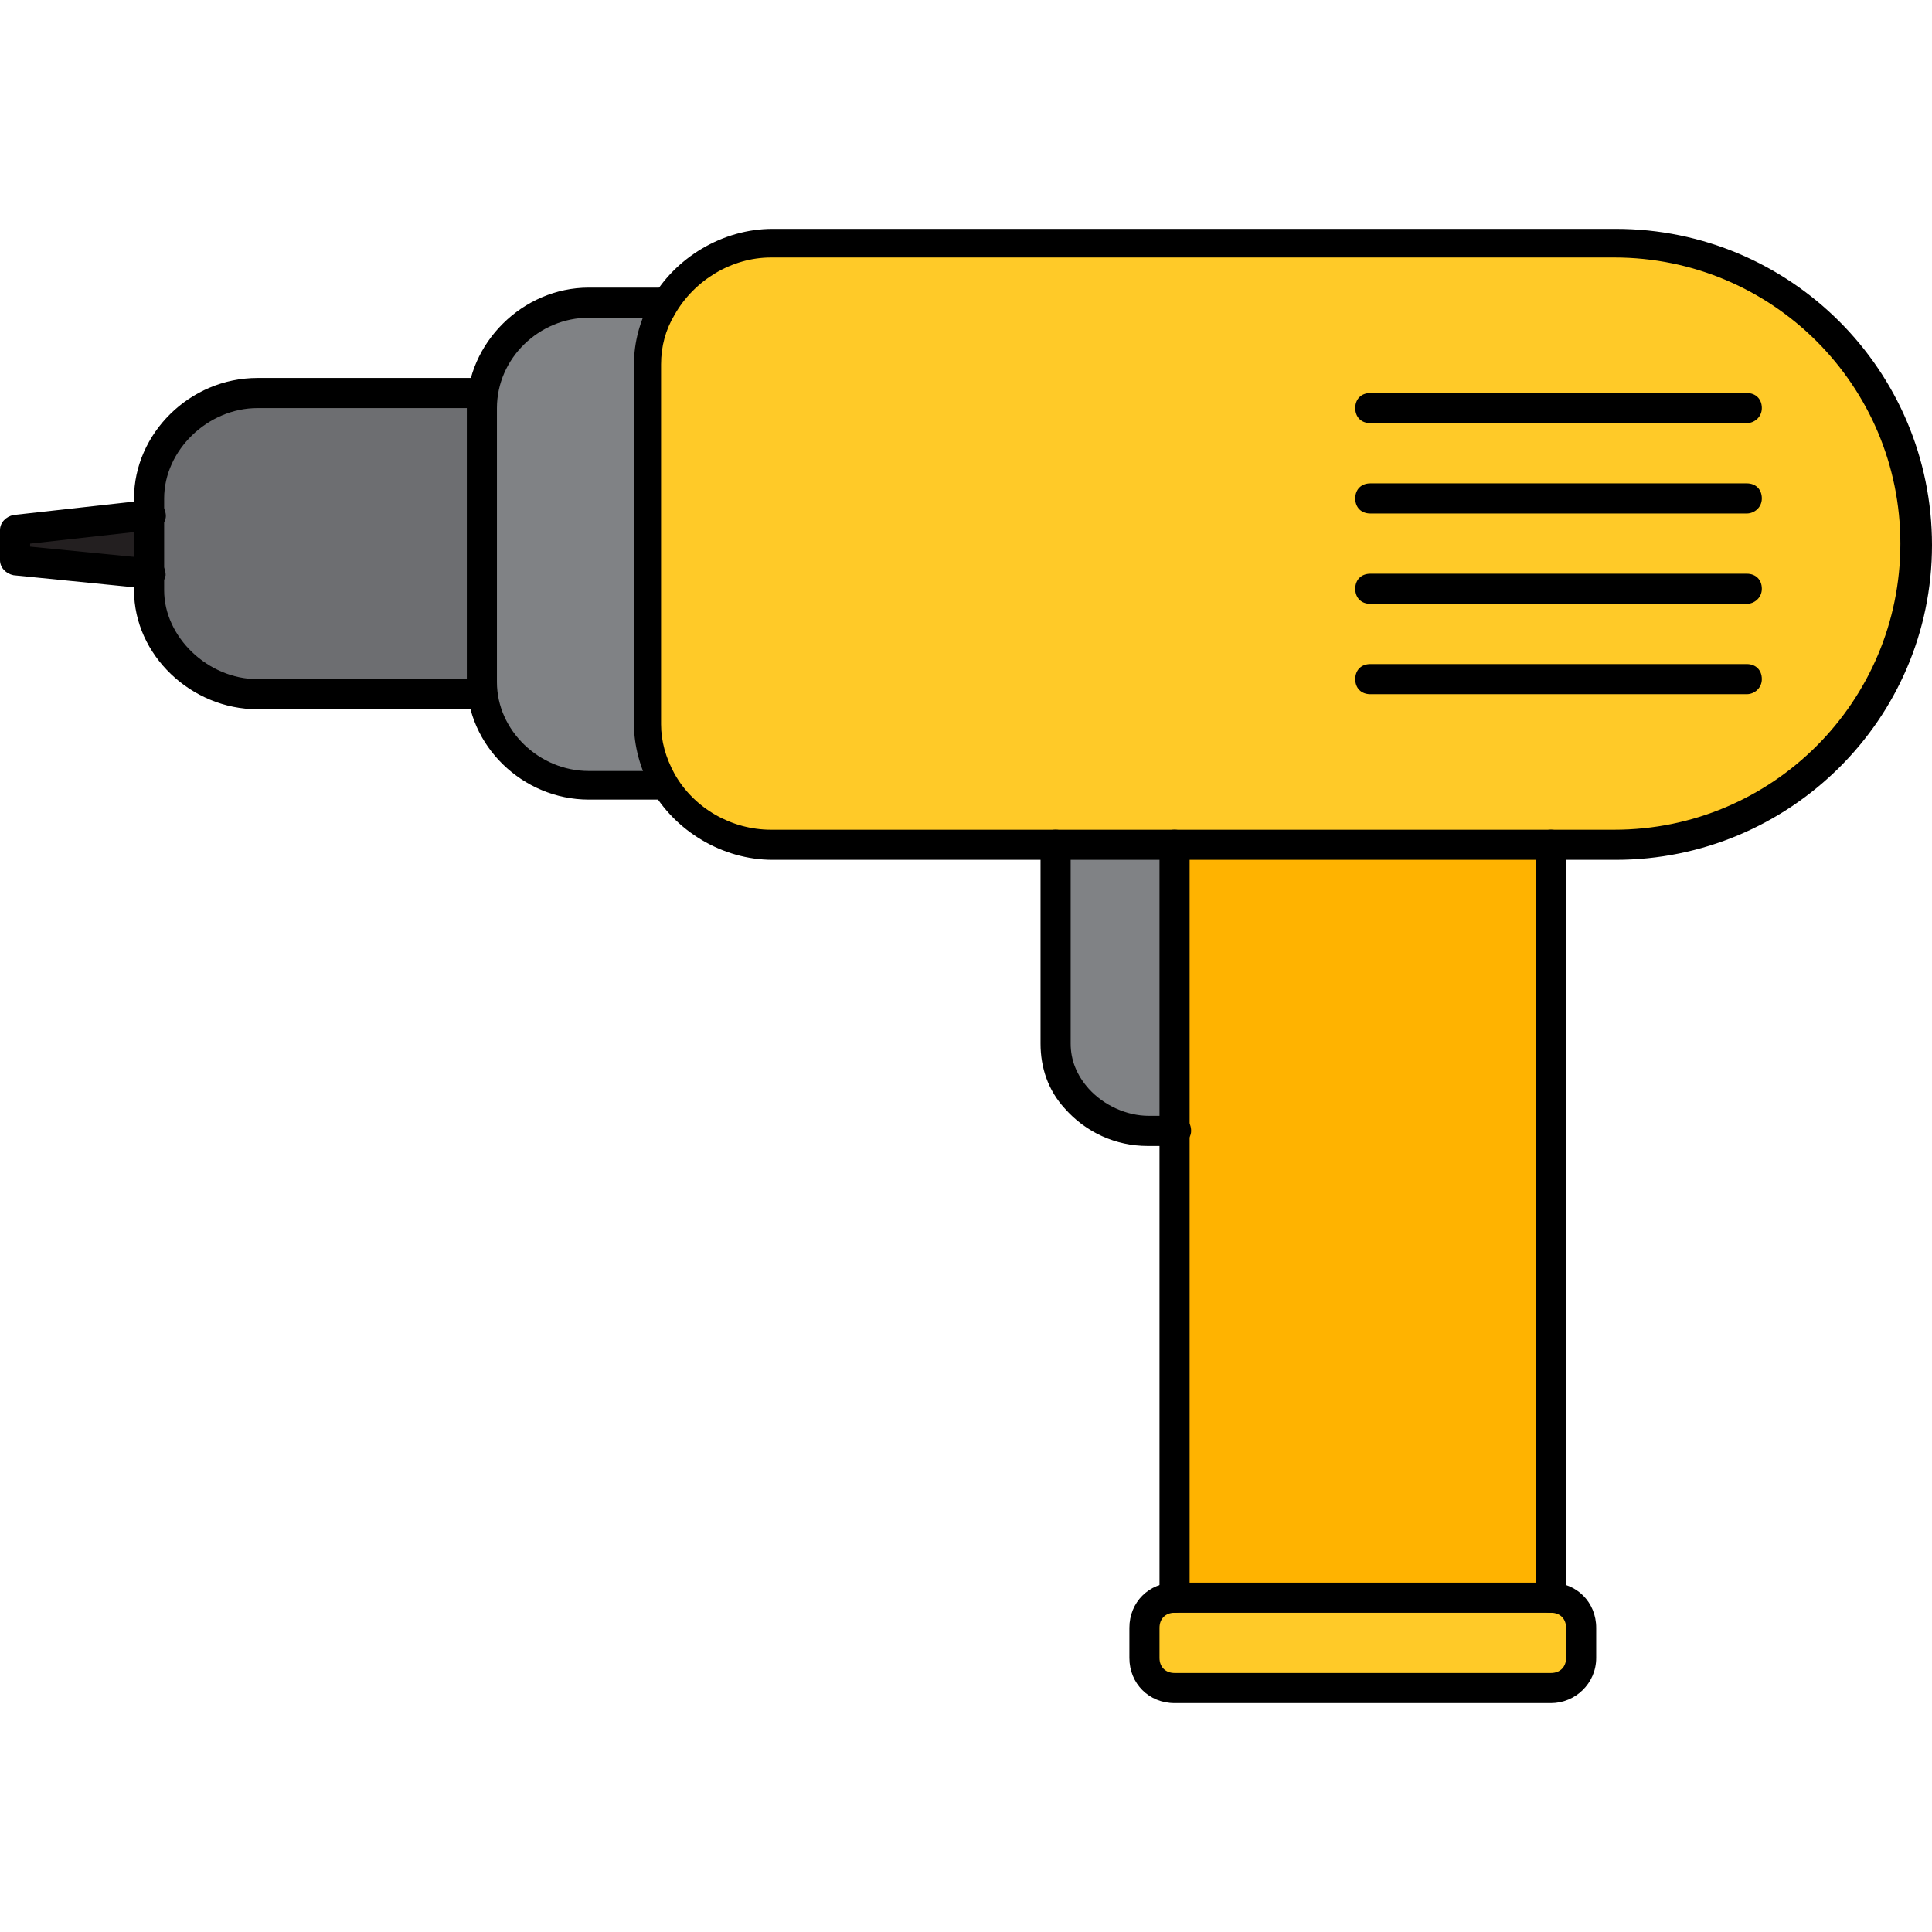
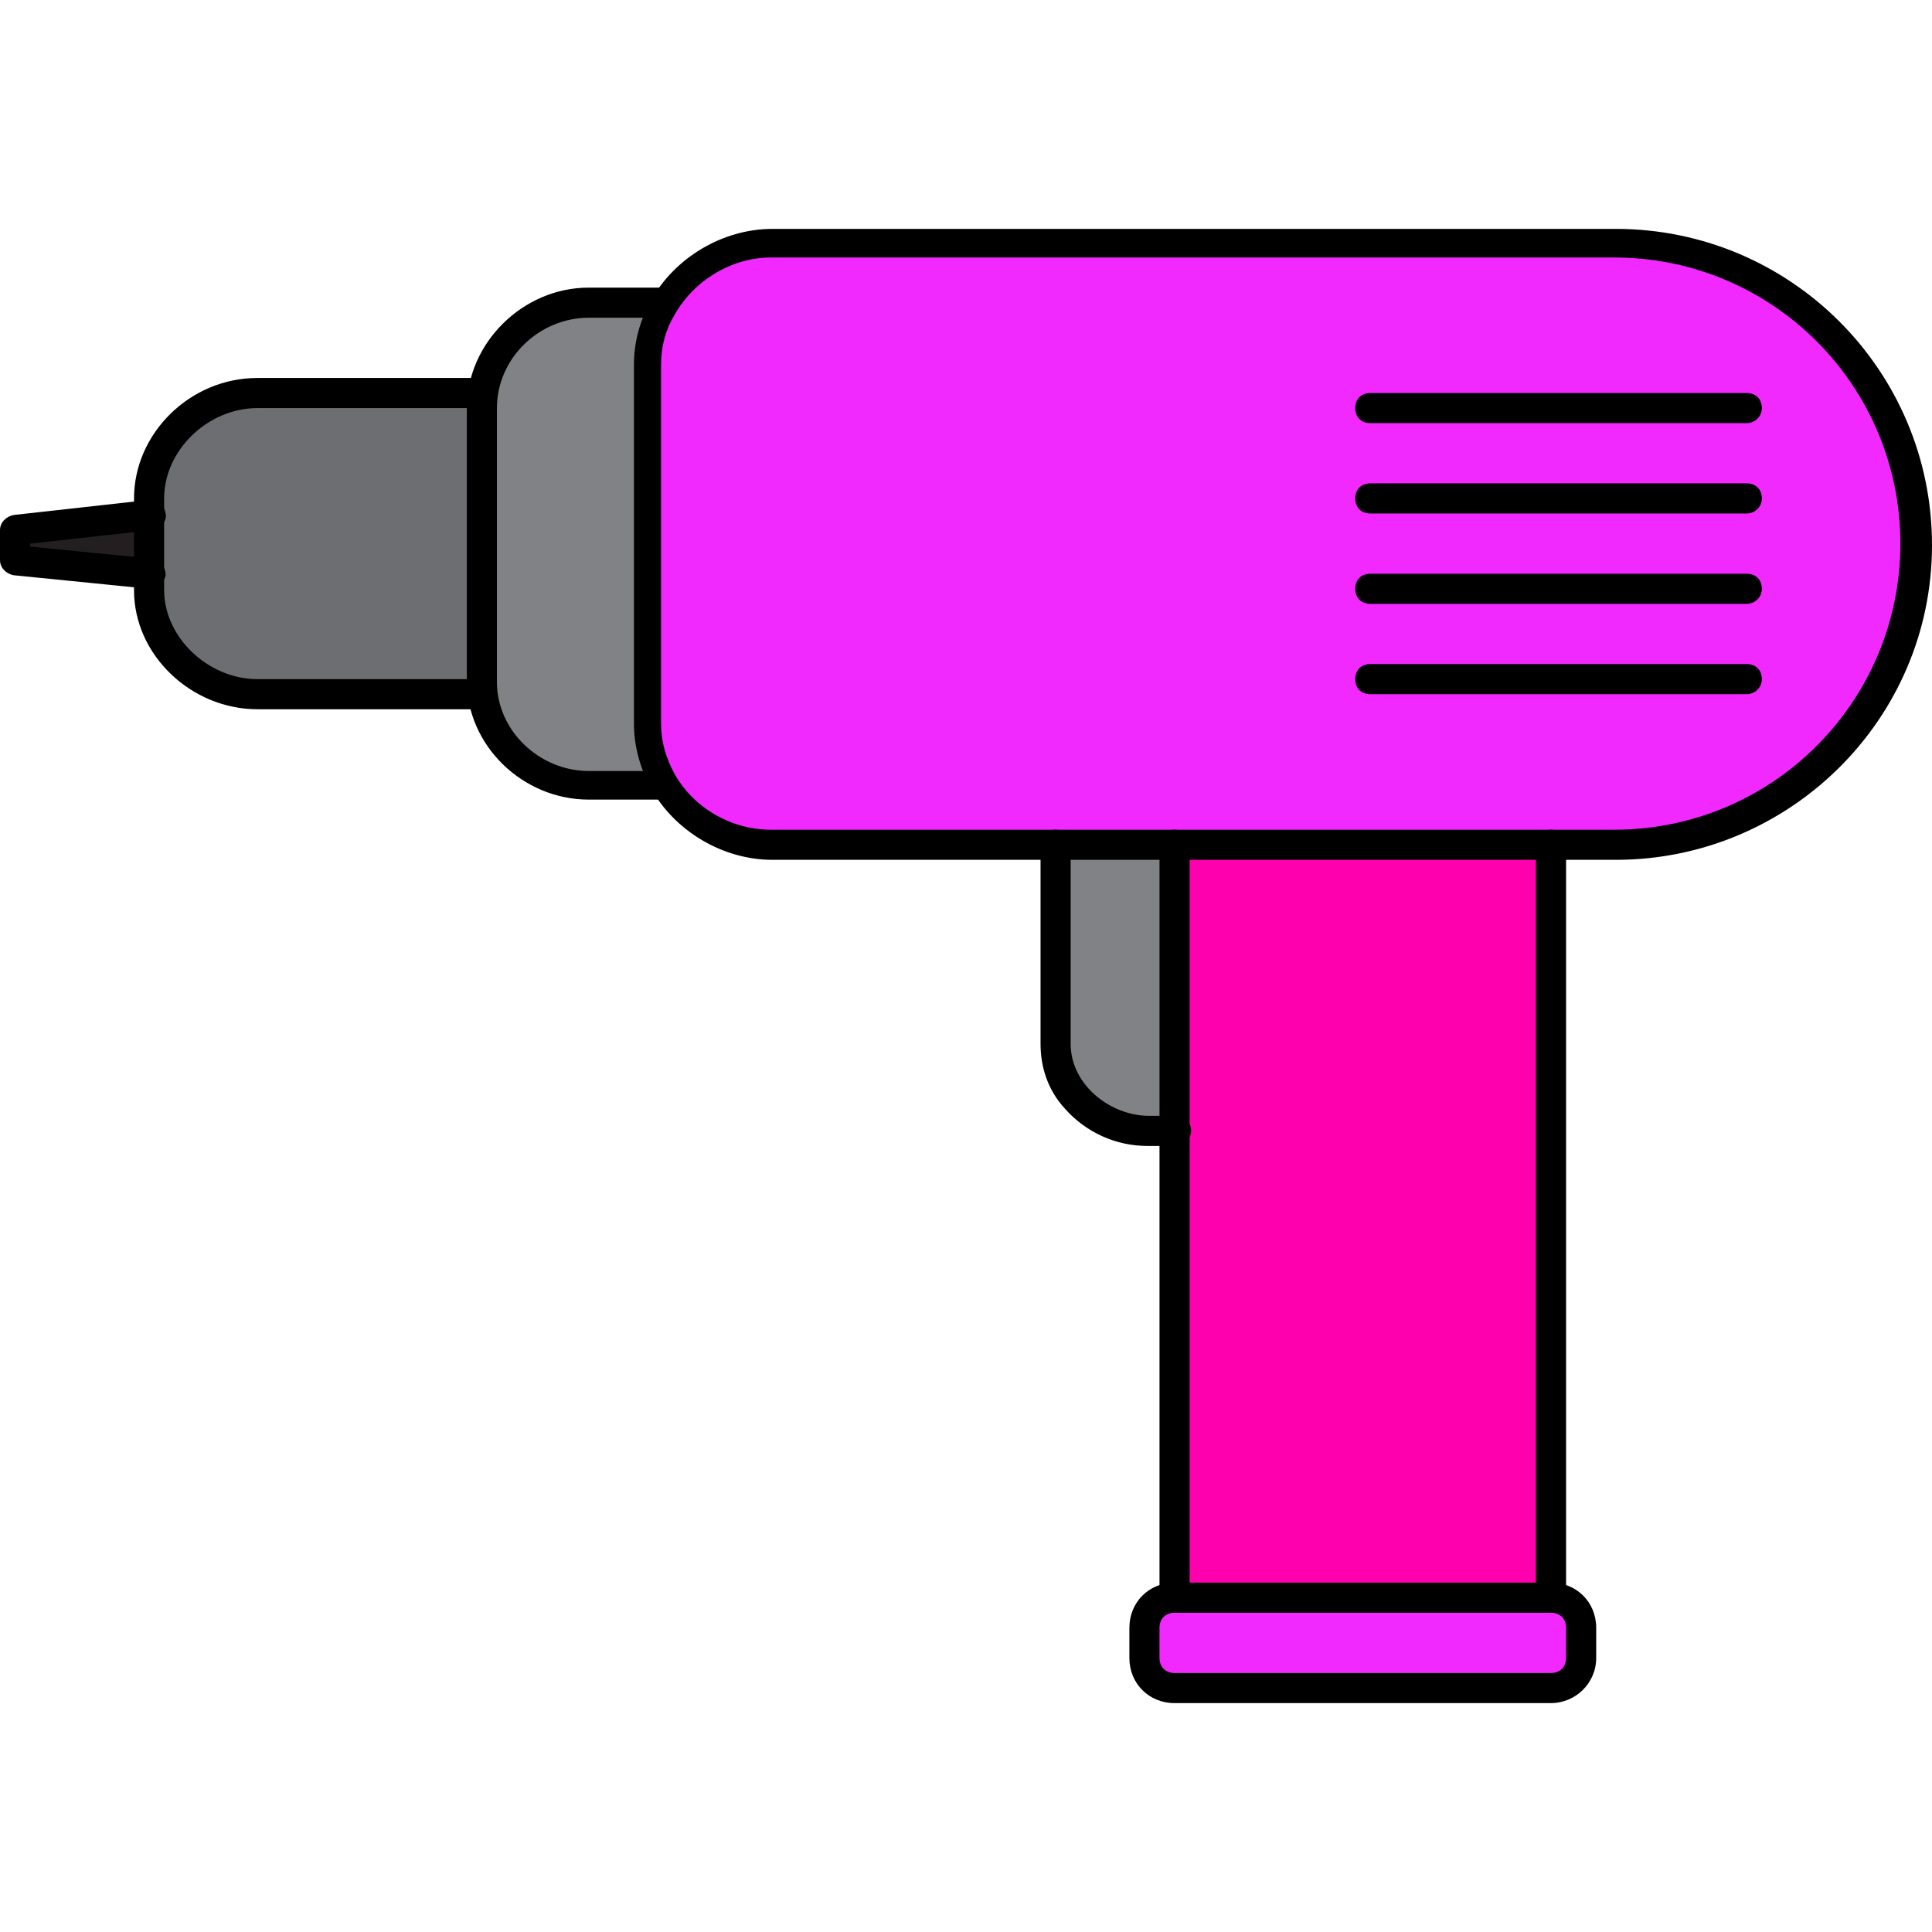
- <svg xmlns="http://www.w3.org/2000/svg" height="800px" width="800px" version="1.1" id="Layer_1" viewBox="0 0 513.2 513.2" xml:space="preserve">
-   <path style="fill:#FFCA28;" d="M412,424.4c4.4,0,8,3.6,8,8v8c0,4.4-3.6,8-8,8H312c-4.4,0-8-3.6-8-8v-8c0-4.4,3.6-8,8-8H412z" />
-   <polygon style="fill:#FFB300;" points="412,224.4 412,424.4 312,424.4 312,300.4 312,291.6 312,224.4 " />
-   <path style="fill:#808285;" d="M312,224.4h-32v52.8c0,5.6,2,10.4,5.6,14.4c4.8,5.2,11.6,8.8,19.2,8.8h7.2v-8.8l0,0V224.4z" />
-   <path style="fill:#FFCA28;" d="M429.2,64.4H204.8c-12.4,0-23.2,7.2-29.2,17.2c-2.4,4.4-4,9.6-4,15.2v95.6c0,5.6,1.6,10.4,4,15.2  c5.6,10,16.8,17.2,29.2,17.2h74.8h32h100h17.2c44,0,80-36,80-80S473.2,64.4,429.2,64.4z" />
-   <path style="fill:#808285;" d="M176,208.4h-19.6c-15.2,0-28.4-12.4-28.4-27.6v-72.4c0-15.2,13.2-28,28.4-28H176v1.2  c-2.4,4.4-4,9.6-4,15.2v95.6c0,5.6,1.6,10.4,4,15.2V208.4z" />
-   <path style="fill:#6D6E71;" d="M128,184.4H68.4c-15.2,0-28.8-12.4-28.8-27.6v-4.4h0.8l-0.4-16h-0.4v-4c0-15.2,13.6-28,28.8-28h59.2  v4v72.8v3.2H128z" />
-   <polygon style="fill:#231F20;" points="40,136.4 40,152.4 4,148.4 4,140.4 " />
-   <path d="M40,156.4h-0.4l-36-3.6c-2-0.4-3.6-2-3.6-4v-8c0-2,1.6-3.6,3.6-4l36-4c2-0.4,4,1.2,4.4,3.6c0.4,2-1.2,4-3.6,4.4L8,144.4v0.8  l32.4,3.2c2,0.4,3.6,2,3.6,4.4C43.6,154.8,42,156.4,40,156.4z" />
-   <path d="M128,188.4H68.4c-17.6,0-32.8-14.4-32.8-31.6v-24.4c0-17.2,14.8-32,32.8-32h59.2c2.4,0,4,1.6,4,4s-1.6,4-4,4H68.4  c-13.2,0-24.8,11.2-24.8,24v24.4c0,12.4,11.6,23.6,24.8,23.6h59.2c2.4,0,4,1.6,4,4S130,188.4,128,188.4z" />
-   <path d="M176,212.4h-19.6c-17.6,0-32.4-14.4-32.4-31.6v-72.4c0-17.2,14.8-32,32.4-32H176c2.4,0,4,1.6,4,4s-1.6,4-4,4h-19.6  c-13.2,0-24.4,10.8-24.4,24v72.8c0,12.8,11.2,23.6,24.4,23.6H176c2.4,0,4,1.6,4,4S178,212.4,176,212.4z" />
-   <path d="M429.2,228.4h-224c-13.2,0-26-7.6-32.4-19.2c-2.8-5.2-4.4-11.2-4.4-16.8V96.8c0-6,1.6-11.6,4.4-16.8  c6.4-11.6,19.2-19.2,32.4-19.2h224c46.4,0,84,37.6,84,84S475.2,228.4,429.2,228.4z M204.8,68.4c-10.4,0-20.4,6-25.6,15.2  c-2.4,4-3.6,8.4-3.6,13.2v95.6c0,4.4,1.2,8.8,3.6,13.2c5.2,9.2,15.2,14.8,25.6,14.8h224c42,0,76-34,76-76s-34-76-76-76H204.8z" />
-   <path d="M312,304.4h-7.2c-8.4,0-16.4-3.6-22-10c-4.4-4.8-6.4-10.8-6.4-17.2v-52.8c0-2.4,1.6-4,4-4s4,1.6,4,4v52.8  c0,4.4,1.6,8.4,4.8,12c4,4.4,10,7.2,16,7.2h7.2c2.4,0,4,1.6,4,4S314,304.4,312,304.4z" />
-   <path d="M464,160.4H364c-2.4,0-4-1.6-4-4s1.6-4,4-4h100c2.4,0,4,1.6,4,4S466,160.4,464,160.4z" />
-   <path d="M412,428.4c-2.4,0-4-1.6-4-4v-200c0-2.4,1.6-4,4-4s4,1.6,4,4v200C416,426.8,414,428.4,412,428.4z" />
-   <path d="M312,428.4c-2.4,0-4-1.6-4-4v-200c0-2.4,1.6-4,4-4s4,1.6,4,4v200C316,426.8,314,428.4,312,428.4z" />
-   <path d="M412,452.4H312c-6.8,0-12-5.2-12-12v-8c0-6.8,5.2-12,12-12h100c6.8,0,12,5.2,12,12v8C424,447.2,418.4,452.4,412,452.4z   M312,428.4c-2.4,0-4,1.6-4,4v8c0,2.4,1.6,4,4,4h100c2.4,0,4-1.6,4-4v-8c0-2.4-1.6-4-4-4H312z" />
-   <path d="M464,112.4H364c-2.4,0-4-1.6-4-4s1.6-4,4-4h100c2.4,0,4,1.6,4,4S466,112.4,464,112.4z" />
-   <path d="M464,136.4H364c-2.4,0-4-1.6-4-4s1.6-4,4-4h100c2.4,0,4,1.6,4,4S466,136.4,464,136.4z" />
-   <path d="M464,184.4H364c-2.4,0-4-1.6-4-4s1.6-4,4-4h100c2.4,0,4,1.6,4,4S466,184.4,464,184.4z" />
+ <svg xmlns="http://www.w3.org/2000/svg" height="800px" width="800px" version="1.1" id="Layer_1" viewBox="0 0 513.2 513.2" xml:space="preserve" fill="#000000">
+   <g id="SVGRepo_bgCarrier" stroke-width="0" />
+   <g id="SVGRepo_tracerCarrier" stroke-linecap="round" stroke-linejoin="round" />
+   <g id="SVGRepo_iconCarrier">
+     <path style="fill:#f129ff;" d="M412,424.4c4.4,0,8,3.6,8,8v8c0,4.4-3.6,8-8,8H312c-4.4,0-8-3.6-8-8v-8c0-4.4,3.6-8,8-8H412z" />
+     <polygon style="fill:#ff00ae;" points="412,224.4 412,424.4 312,424.4 312,300.4 312,291.6 312,224.4 " />
+     <path style="fill:#808285;" d="M312,224.4h-32v52.8c0,5.6,2,10.4,5.6,14.4c4.8,5.2,11.6,8.8,19.2,8.8h7.2v-8.8l0,0V224.4z" />
+     <path style="fill:#f129ff;" d="M429.2,64.4H204.8c-12.4,0-23.2,7.2-29.2,17.2c-2.4,4.4-4,9.6-4,15.2v95.6c0,5.6,1.6,10.4,4,15.2 c5.6,10,16.8,17.2,29.2,17.2h74.8h32h100h17.2c44,0,80-36,80-80S473.2,64.4,429.2,64.4z" />
+     <path style="fill:#808285;" d="M176,208.4h-19.6c-15.2,0-28.4-12.4-28.4-27.6v-72.4c0-15.2,13.2-28,28.4-28H176v1.2 c-2.4,4.4-4,9.6-4,15.2v95.6c0,5.6,1.6,10.4,4,15.2V208.4z" />
+     <path style="fill:#6D6E71;" d="M128,184.4H68.4c-15.2,0-28.8-12.4-28.8-27.6v-4.4h0.8l-0.4-16h-0.4v-4c0-15.2,13.6-28,28.8-28h59.2 v4v72.8v3.2H128z" />
+     <polygon style="fill:#231F20;" points="40,136.4 40,152.4 4,148.4 4,140.4 " />
+     <path d="M40,156.4h-0.4l-36-3.6c-2-0.4-3.6-2-3.6-4v-8c0-2,1.6-3.6,3.6-4l36-4c2-0.4,4,1.2,4.4,3.6c0.4,2-1.2,4-3.6,4.4L8,144.4v0.8 l32.4,3.2c2,0.4,3.6,2,3.6,4.4C43.6,154.8,42,156.4,40,156.4z" />
+     <path d="M128,188.4H68.4c-17.6,0-32.8-14.4-32.8-31.6v-24.4c0-17.2,14.8-32,32.8-32h59.2c2.4,0,4,1.6,4,4s-1.6,4-4,4H68.4 c-13.2,0-24.8,11.2-24.8,24v24.4c0,12.4,11.6,23.6,24.8,23.6h59.2c2.4,0,4,1.6,4,4S130,188.4,128,188.4z" />
+     <path d="M176,212.4h-19.6c-17.6,0-32.4-14.4-32.4-31.6v-72.4c0-17.2,14.8-32,32.4-32H176c2.4,0,4,1.6,4,4s-1.6,4-4,4h-19.6 c-13.2,0-24.4,10.8-24.4,24v72.8c0,12.8,11.2,23.6,24.4,23.6H176c2.4,0,4,1.6,4,4S178,212.4,176,212.4z" />
+     <path d="M429.2,228.4h-224c-13.2,0-26-7.6-32.4-19.2c-2.8-5.2-4.4-11.2-4.4-16.8V96.8c0-6,1.6-11.6,4.4-16.8 c6.4-11.6,19.2-19.2,32.4-19.2h224c46.4,0,84,37.6,84,84S475.2,228.4,429.2,228.4z M204.8,68.4c-10.4,0-20.4,6-25.6,15.2 c-2.4,4-3.6,8.4-3.6,13.2v95.6c0,4.4,1.2,8.8,3.6,13.2c5.2,9.2,15.2,14.8,25.6,14.8h224c42,0,76-34,76-76s-34-76-76-76H204.8z" />
+     <path d="M312,304.4h-7.2c-8.4,0-16.4-3.6-22-10c-4.4-4.8-6.4-10.8-6.4-17.2v-52.8c0-2.4,1.6-4,4-4s4,1.6,4,4v52.8 c0,4.4,1.6,8.4,4.8,12c4,4.4,10,7.2,16,7.2h7.2c2.4,0,4,1.6,4,4S314,304.4,312,304.4z" />
+     <path d="M464,160.4H364c-2.4,0-4-1.6-4-4s1.6-4,4-4h100c2.4,0,4,1.6,4,4S466,160.4,464,160.4z" />
+     <path d="M412,428.4c-2.4,0-4-1.6-4-4v-200c0-2.4,1.6-4,4-4s4,1.6,4,4v200C416,426.8,414,428.4,412,428.4z" />
+     <path d="M312,428.4c-2.4,0-4-1.6-4-4v-200c0-2.4,1.6-4,4-4s4,1.6,4,4v200C316,426.8,314,428.4,312,428.4z" />
+     <path d="M412,452.4H312c-6.8,0-12-5.2-12-12v-8c0-6.8,5.2-12,12-12h100c6.8,0,12,5.2,12,12v8C424,447.2,418.4,452.4,412,452.4z M312,428.4c-2.4,0-4,1.6-4,4v8c0,2.4,1.6,4,4,4h100c2.4,0,4-1.6,4-4v-8c0-2.4-1.6-4-4-4H312z" />
+     <path d="M464,112.4H364c-2.4,0-4-1.6-4-4s1.6-4,4-4h100c2.4,0,4,1.6,4,4S466,112.4,464,112.4z" />
+     <path d="M464,136.4H364c-2.4,0-4-1.6-4-4s1.6-4,4-4h100c2.4,0,4,1.6,4,4S466,136.4,464,136.4z" />
+     <path d="M464,184.4H364c-2.4,0-4-1.6-4-4s1.6-4,4-4h100c2.4,0,4,1.6,4,4S466,184.4,464,184.4z" />
+   </g>
</svg>
